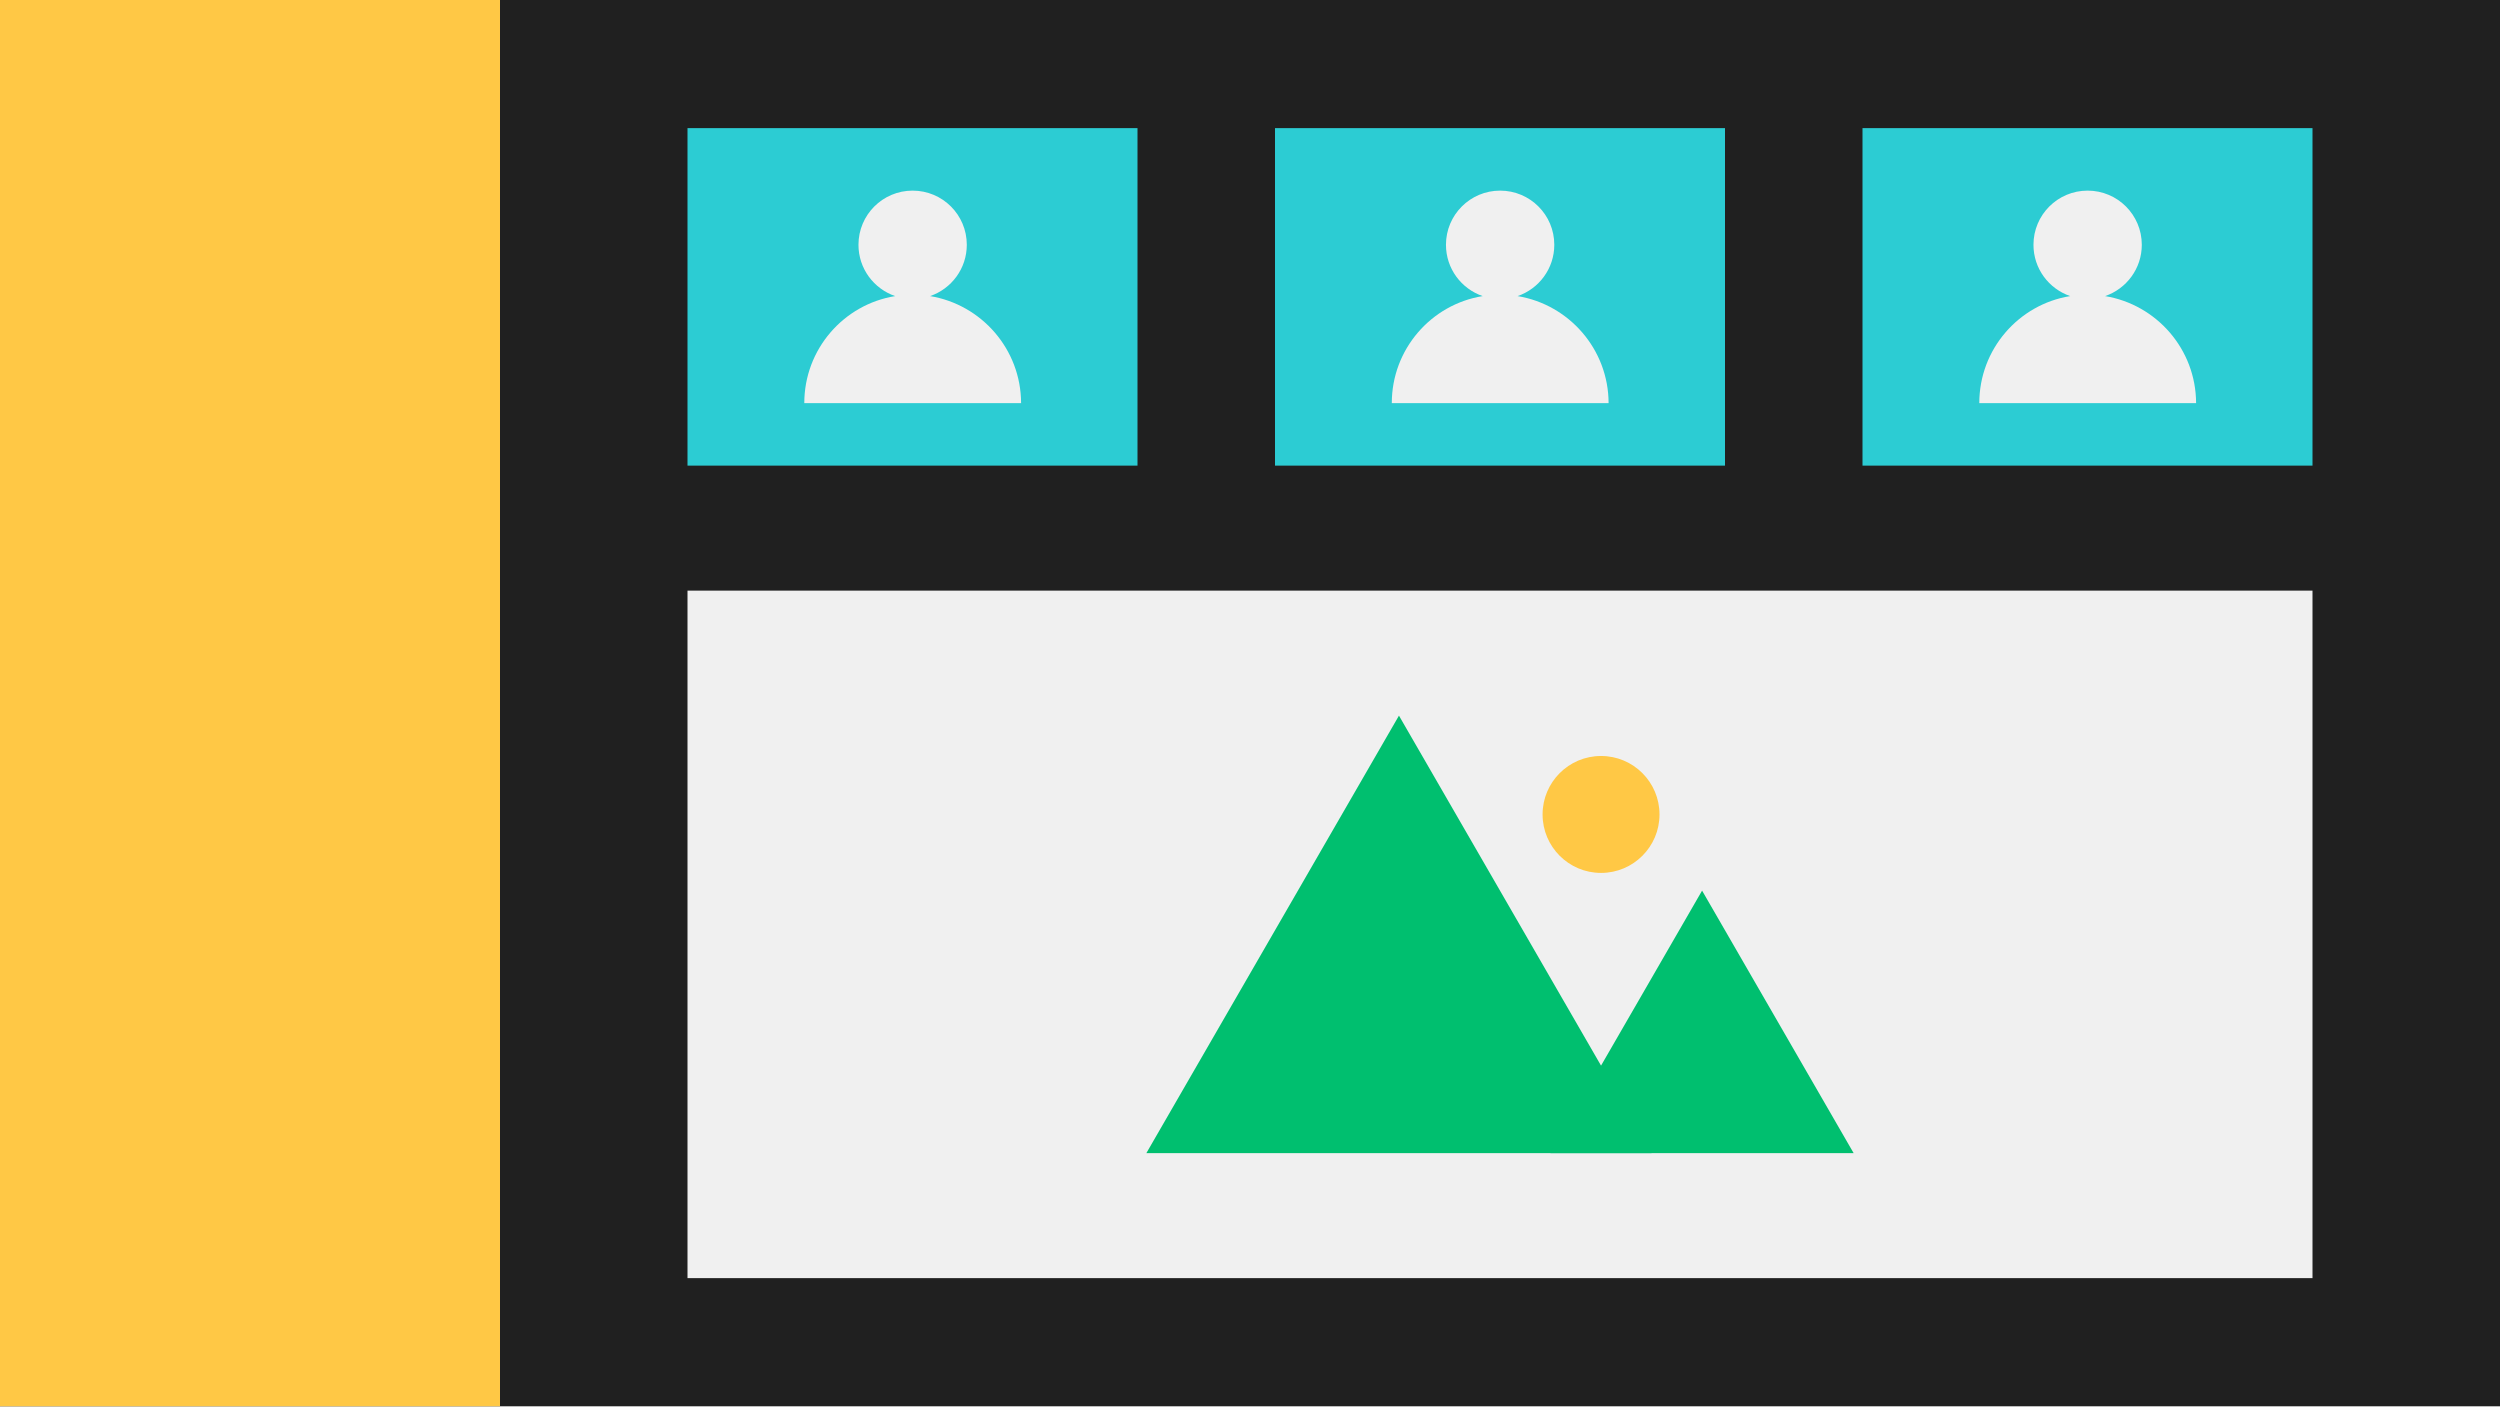
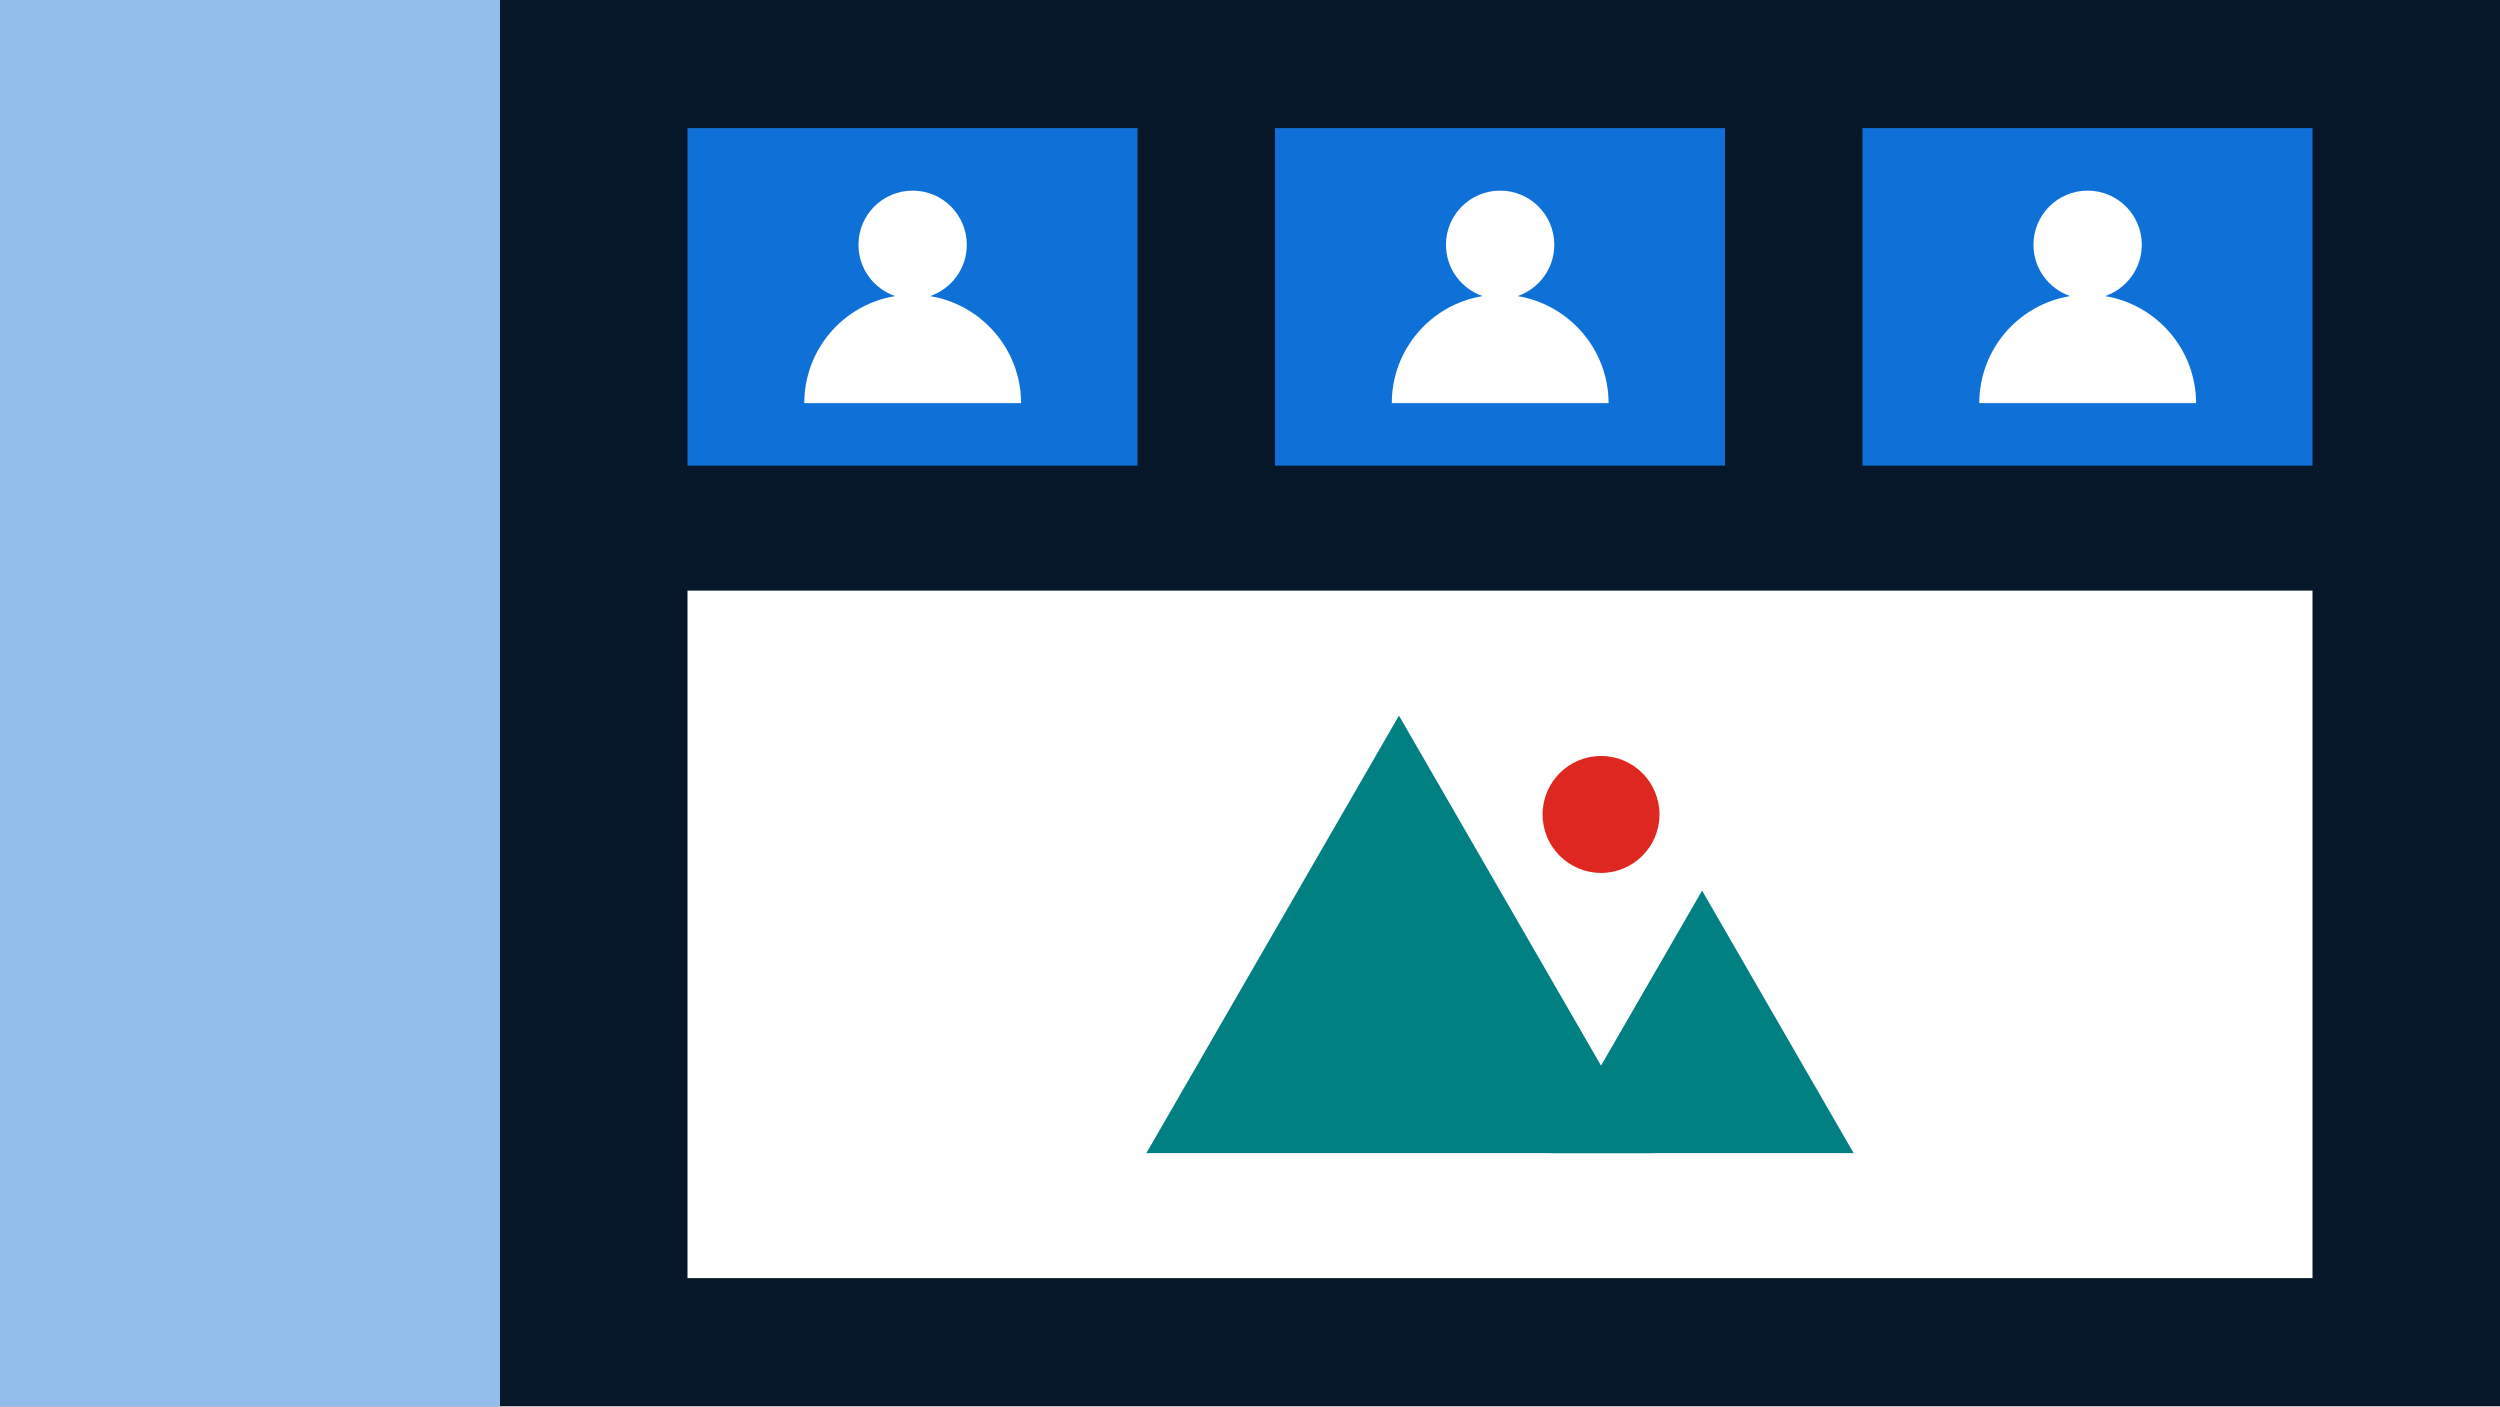
<svg xmlns="http://www.w3.org/2000/svg" version="1.1" id="Camada_1" x="0px" y="0px" viewBox="0 0 192 108" enable-background="new 0 0 192 108" xml:space="preserve">
  <g>
    <g>
-       <rect fill="#202020" width="192" height="108" />
+       <rect fill="#06172A" width="192" height="108" />
    </g>
    <g>
-       <rect fill="#FFC845" width="38.4" height="108" />
+       <rect fill="#92BCEA" width="38.4" height="108" />
    </g>
    <g>
      <g>
        <g>
-           <rect x="52.8" y="9.84" fill="#2CCCD3" width="34.56" height="25.92" />
+           <rect x="52.8" y="9.84" fill="#0F70D7" width="34.56" height="25.92" />
        </g>
        <g>
-           <rect x="143.04" y="9.84" fill="#2CCCD3" width="34.56" height="25.92" />
+           <rect x="143.04" y="9.84" fill="#0F70D7" width="34.56" height="25.92" />
        </g>
        <g>
-           <rect x="97.92" y="9.84" fill="#2CCCD3" width="34.56" height="25.92" />
+           <rect x="97.92" y="9.84" fill="#0F70D7" width="34.56" height="25.92" />
        </g>
      </g>
      <g>
-         <path fill="#F0F0F0" d="M71.43,22.74c1.64-0.56,2.82-2.11,2.82-3.94c0-2.3-1.86-4.16-4.16-4.16s-4.16,1.86-4.16,4.16     c0,1.83,1.18,3.38,2.82,3.94c-3.96,0.64-6.98,4.08-6.98,8.22h16.65C78.41,26.82,75.38,23.39,71.43,22.74z" />
-         <path fill="#F0F0F0" d="M116.55,22.74c1.64-0.56,2.82-2.11,2.82-3.94c0-2.3-1.86-4.16-4.16-4.16c-2.3,0-4.16,1.86-4.16,4.16     c0,1.83,1.18,3.38,2.82,3.94c-3.96,0.64-6.98,4.08-6.98,8.22h16.65C123.53,26.82,120.5,23.39,116.55,22.74z" />
-         <path fill="#F0F0F0" d="M161.67,22.74c1.64-0.56,2.82-2.11,2.82-3.94c0-2.3-1.86-4.16-4.16-4.16s-4.16,1.86-4.16,4.16     c0,1.83,1.18,3.38,2.82,3.94c-3.96,0.64-6.98,4.08-6.98,8.22h16.65C168.65,26.82,165.62,23.39,161.67,22.74z" />
+         <path fill="#FFFFFF" d="M71.43,22.74c1.64-0.56,2.82-2.11,2.82-3.94c0-2.3-1.86-4.16-4.16-4.16s-4.16,1.86-4.16,4.16     c0,1.83,1.18,3.38,2.82,3.94c-3.96,0.64-6.98,4.08-6.98,8.22h16.65C78.41,26.82,75.38,23.39,71.43,22.74z" />
+         <path fill="#FFFFFF" d="M116.55,22.74c1.64-0.56,2.82-2.11,2.82-3.94c0-2.3-1.86-4.16-4.16-4.16c-2.3,0-4.16,1.86-4.16,4.16     c0,1.83,1.18,3.38,2.82,3.94c-3.96,0.64-6.98,4.08-6.98,8.22h16.65C123.53,26.82,120.5,23.39,116.55,22.74z" />
+         <path fill="#FFFFFF" d="M161.67,22.74c1.64-0.56,2.82-2.11,2.82-3.94c0-2.3-1.86-4.16-4.16-4.16s-4.16,1.86-4.16,4.16     c0,1.83,1.18,3.38,2.82,3.94c-3.96,0.64-6.98,4.08-6.98,8.22h16.65C168.65,26.82,165.62,23.39,161.67,22.74z" />
      </g>
    </g>
    <g>
-       <rect x="52.8" y="45.36" fill="#F0F0F0" width="124.8" height="52.8" />
+       <rect x="52.8" y="45.36" fill="#FFFFFF" width="124.8" height="52.8" />
      <g>
-         <polygon fill="#00BF6F" points="107.44,54.96 126.84,88.56 88.04,88.56    " />
-         <polygon fill="#00BF6F" points="130.72,68.4 142.36,88.56 119.08,88.56    " />
-         <circle fill="#FFC845" cx="122.96" cy="62.55" r="4.49" />
+         <polygon fill="#008081" points="107.44,54.96 126.84,88.56 88.04,88.56    " />
+         <polygon fill="#008081" points="130.72,68.4 142.36,88.56 119.08,88.56    " />
+         <circle fill="#DF2721" cx="122.96" cy="62.55" r="4.49" />
      </g>
    </g>
  </g>
</svg>
